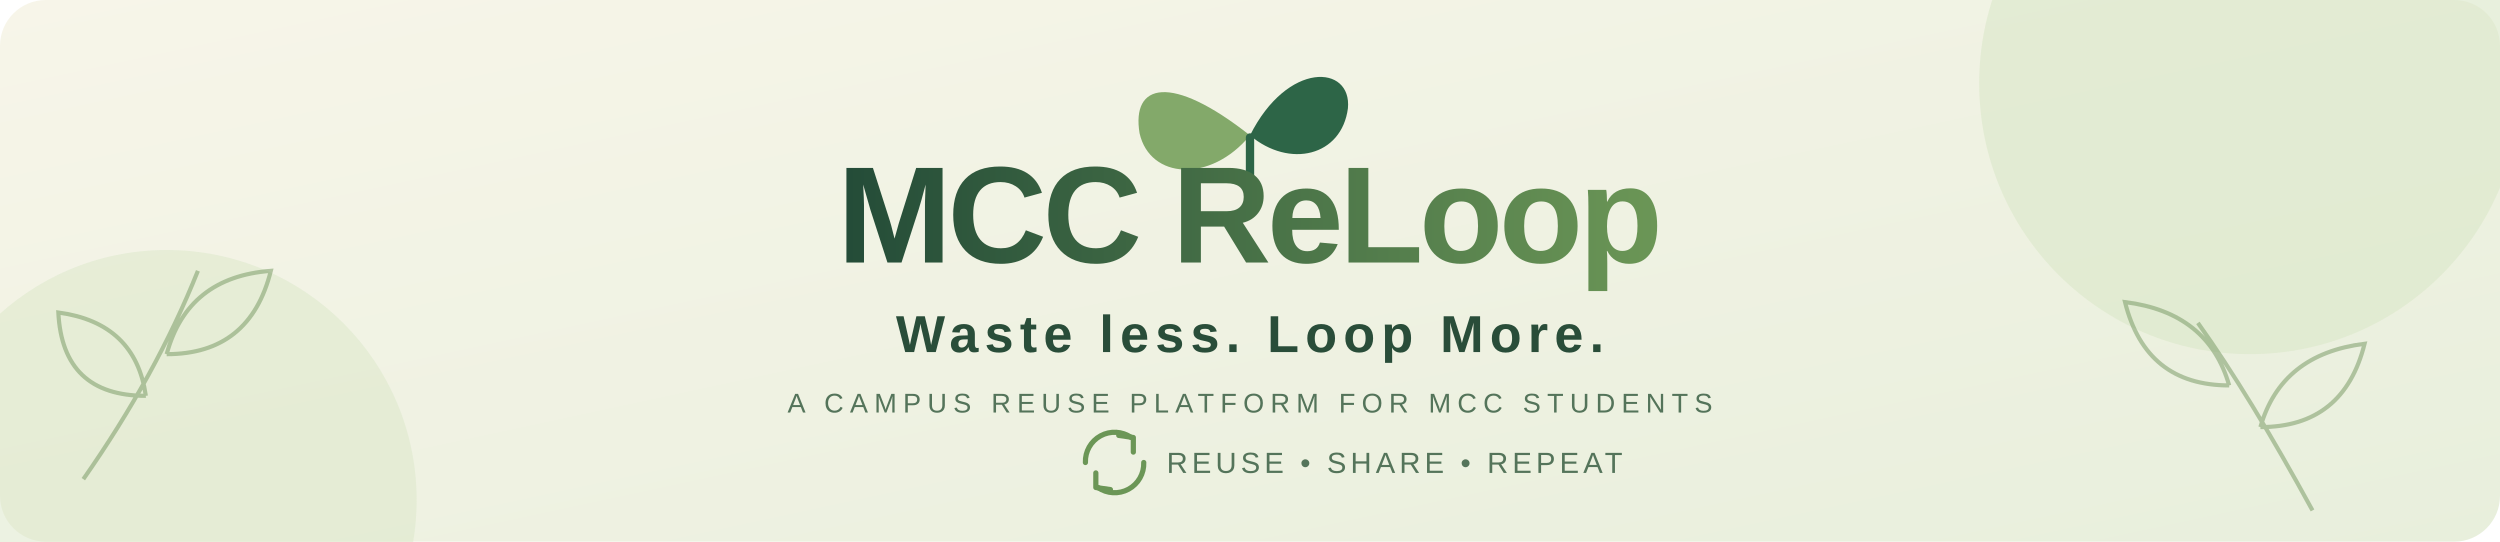
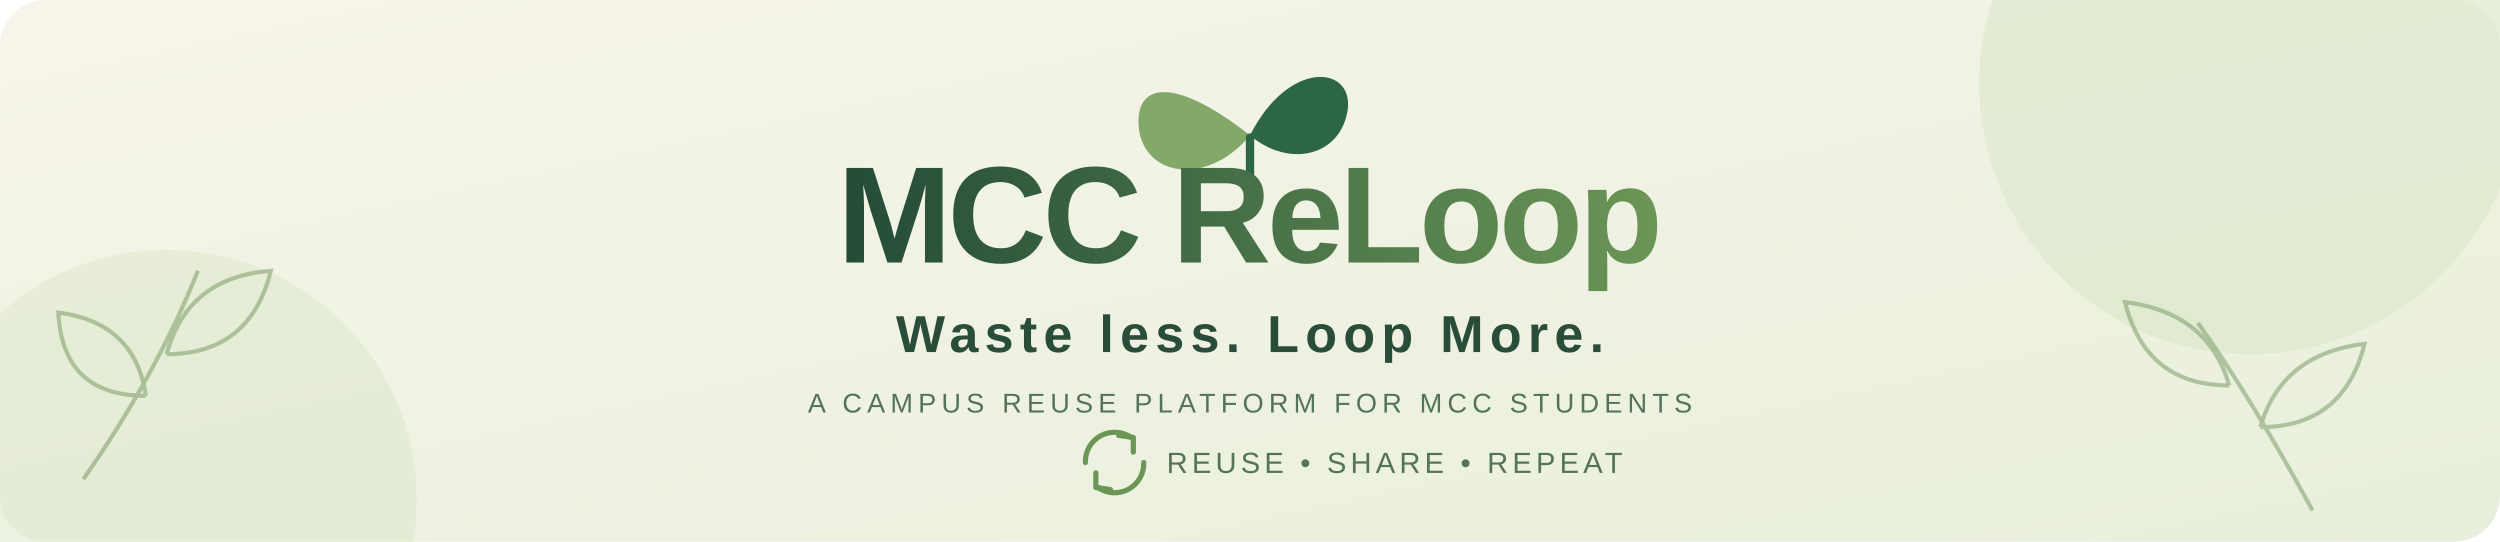
<svg xmlns="http://www.w3.org/2000/svg" width="1200" height="260" viewBox="0 0 1200 260" role="img" aria-labelledby="title desc">
  <defs>
    <linearGradient id="bg" x1="0" y1="0" x2="1" y2="1">
      <stop offset="0%" stop-color="#f7f5e9" />
      <stop offset="100%" stop-color="#e8efdc" />
    </linearGradient>
    <linearGradient id="green" x1="0" y1="0" x2="1" y2="0">
      <stop offset="0%" stop-color="#244c38" />
      <stop offset="100%" stop-color="#6b9656" />
    </linearGradient>
  </defs>
  <rect width="1200" height="260" rx="22" fill="url(#bg)" />
  <circle cx="1080" cy="40" r="130" fill="#dce8cb" opacity=".65" />
  <circle cx="80" cy="240" r="120" fill="#dce8cb" opacity=".55" />
  <g fill="none" stroke="#7c9c68" stroke-width="2" opacity=".55">
    <path d="M40 230 Q75 180 95 130 M70 190 Q30 190 28 150 Q65 155 70 190 M80 170 Q120 170 130 130 Q90 133 80 170" />
    <path d="M1110 245 Q1080 190 1055 155 M1085 205 Q1125 205 1135 165 Q1095 170 1085 205 M1070 185 Q1030 185 1020 145 Q1060 150 1070 185" />
  </g>
  <g transform="translate(600 47)">
    <path d="M0 18 C-38 -12 -57 -7 -53 17 C-48 39 -19 41 0 18Z" fill="#83a96a">
      <animateTransform attributeName="transform" type="rotate" values="-4 0 18;4 0 18;-4 0 18" dur="4s" repeatCount="indefinite" />
    </path>
    <path d="M0 18 C18 -18 49 -16 47 5 C44 28 19 34 0 18Z" fill="#2d6547">
      <animateTransform attributeName="transform" type="rotate" values="4 0 18;-4 0 18;4 0 18" dur="4s" repeatCount="indefinite" />
    </path>
    <path d="M0 19 L0 42" stroke="#2d6547" stroke-width="4" stroke-linecap="round" />
  </g>
  <text x="600" y="126" text-anchor="middle" font-family="Arial, Helvetica, sans-serif" font-size="66" font-weight="800" letter-spacing="-2" fill="url(#green)">MCC ReLoop</text>
  <text x="600" y="169" text-anchor="middle" font-family="Arial, Helvetica, sans-serif" font-size="25" font-weight="600" letter-spacing="3" fill="#294d39">Waste less. Loop More.</text>
-   <text x="600" y="198" text-anchor="middle" font-family="Arial, Helvetica, sans-serif" font-size="13" letter-spacing="3" fill="#54745a">A CAMPUS REUSE PLATFORM FOR MCC STUDENTS</text>
+   <text x="600" y="198" text-anchor="middle" font-family="Arial, Helvetica, sans-serif" font-size="13" letter-spacing="2.5" fill="#54745a">A CAMPUS REUSE PLATFORM FOR MCC STUDENTS</text>
  <g transform="translate(535 222)" fill="none" stroke="#6b9656" stroke-width="2.5" stroke-linecap="round" stroke-linejoin="round">
    <path d="M-14 0 A14 14 0 0 1 8 -12" />
    <path d="M2 -13 L9 -12 L9 -5" />
    <path d="M14 0 A14 14 0 0 1 -8 12" />
    <path d="M-2 13 L-9 12 L-9 5" />
    <animateTransform attributeName="transform" type="rotate" from="0 0 0" to="360 0 0" dur="18s" repeatCount="indefinite" />
  </g>
  <text x="560" y="227" font-family="Arial, Helvetica, sans-serif" font-size="14" letter-spacing="2" fill="#54745a">REUSE • SHARE • REPEAT</text>
</svg>
